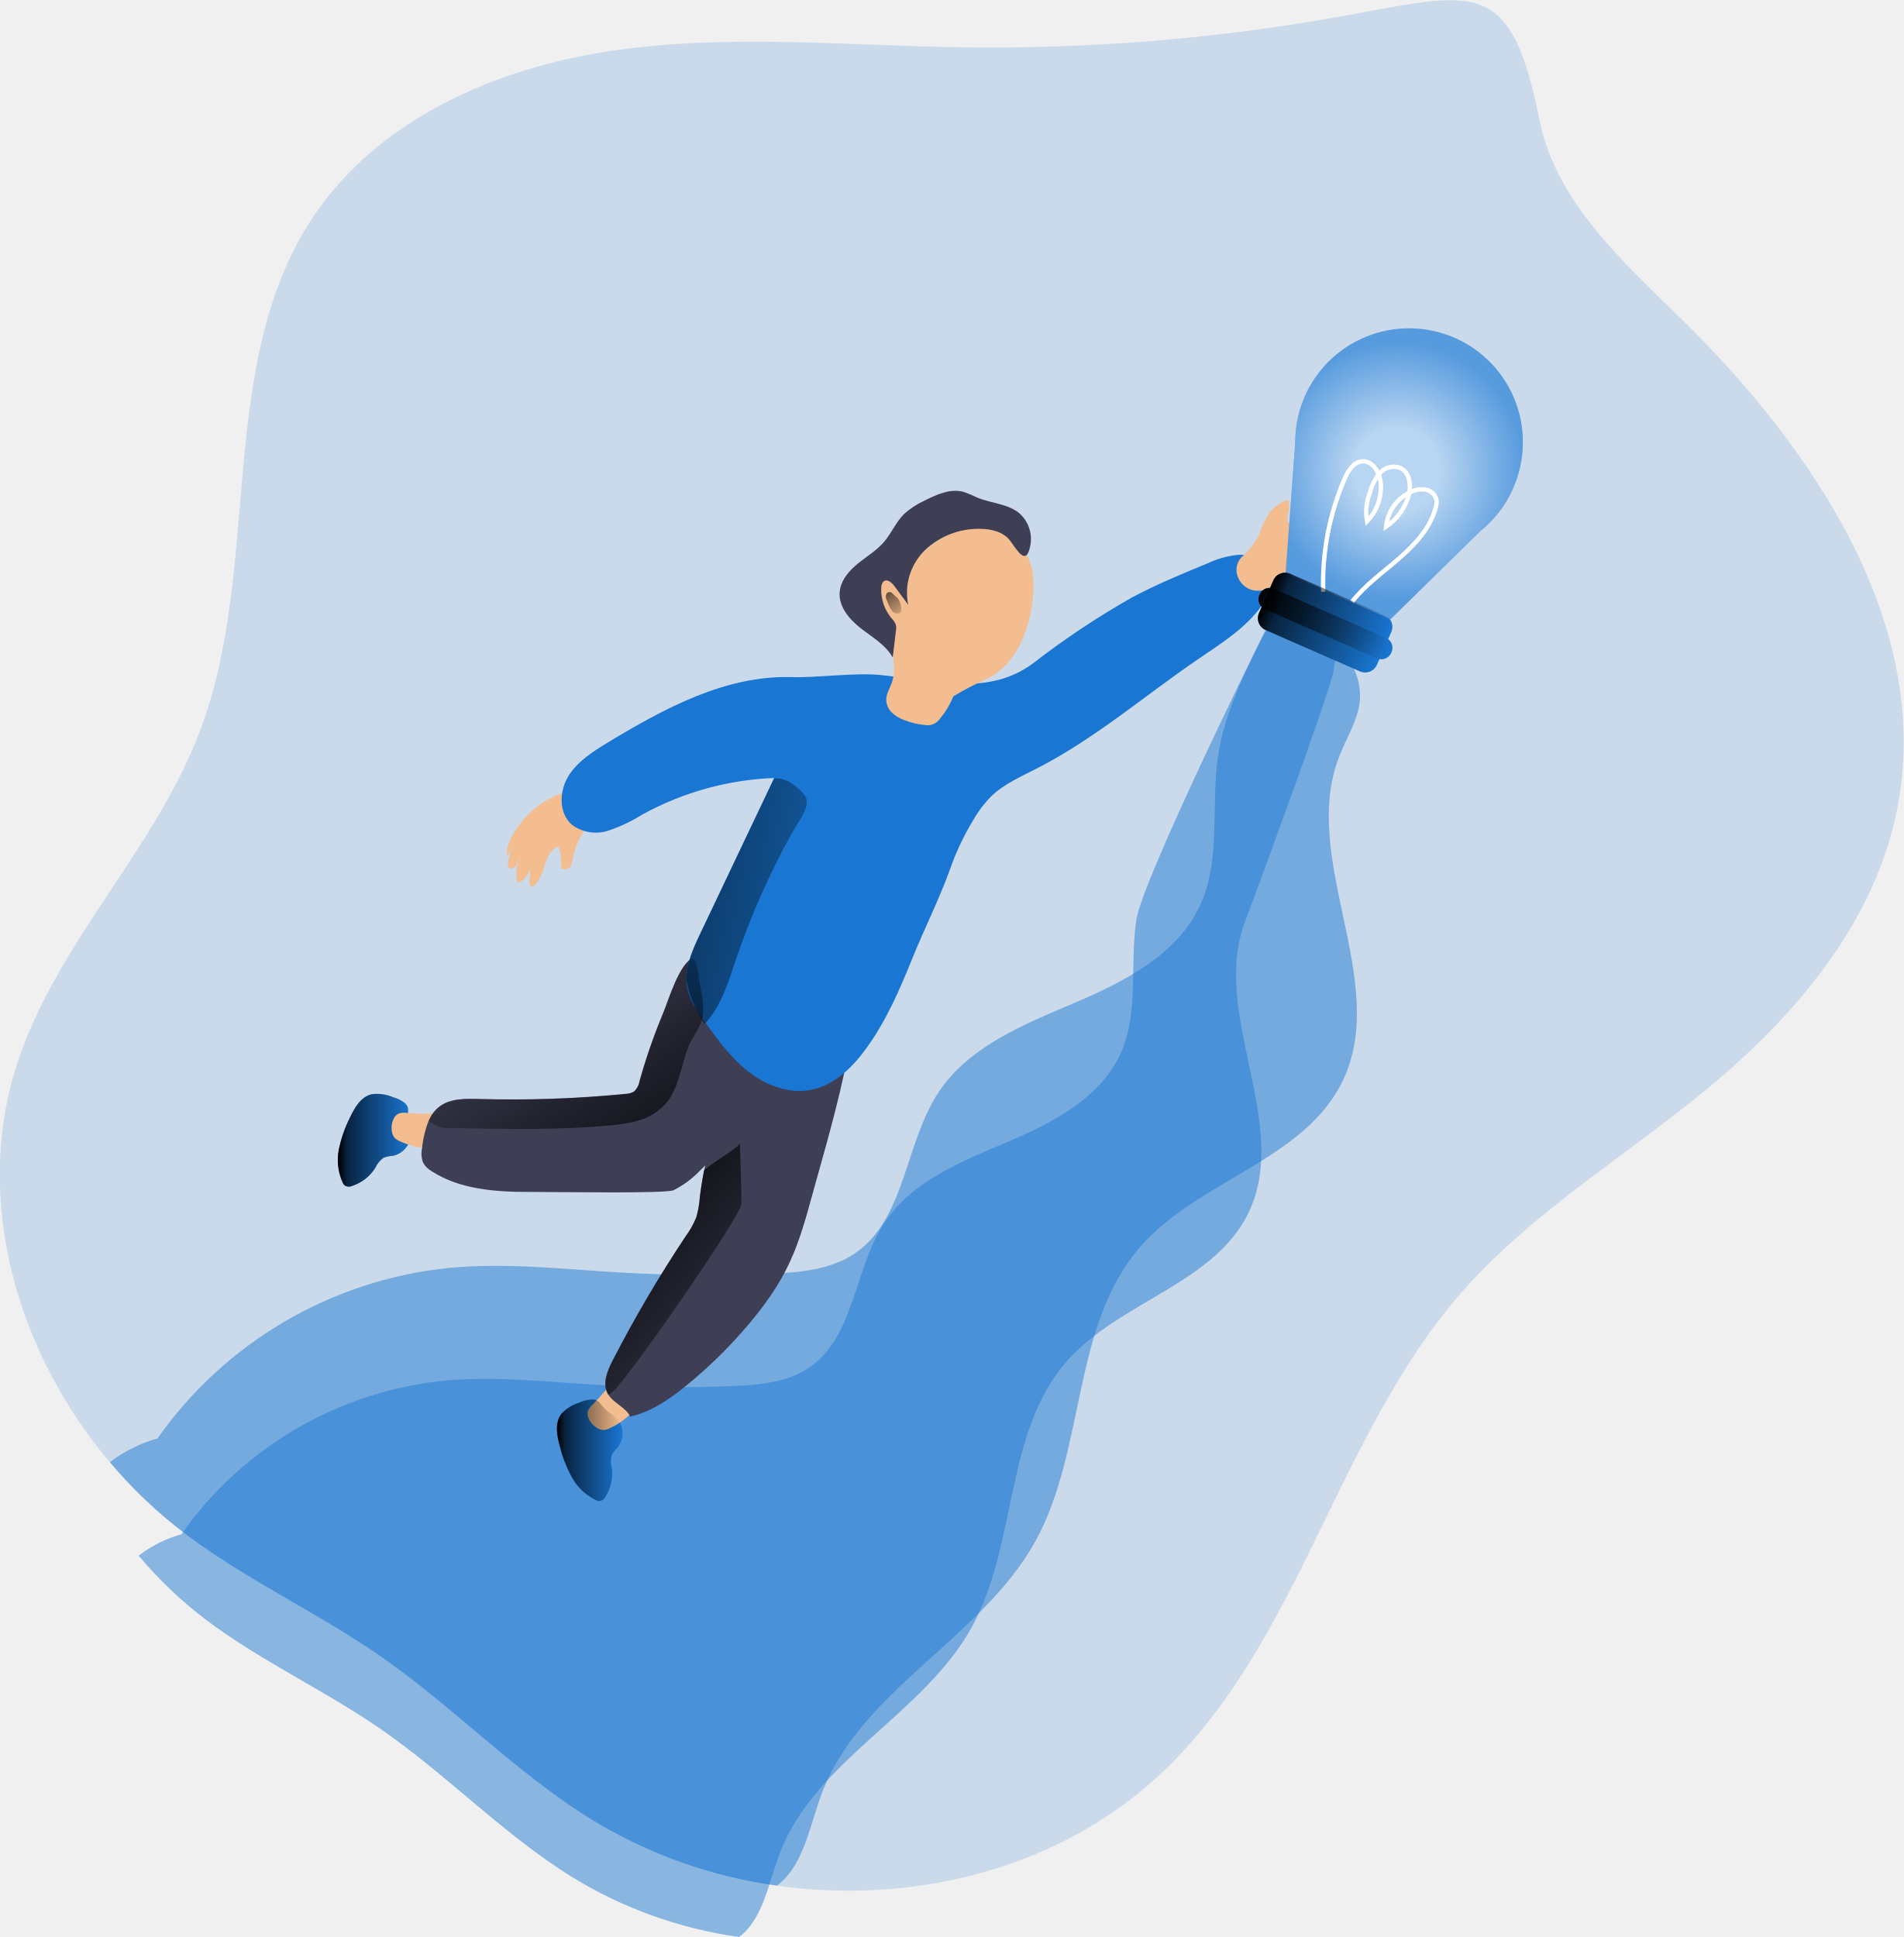
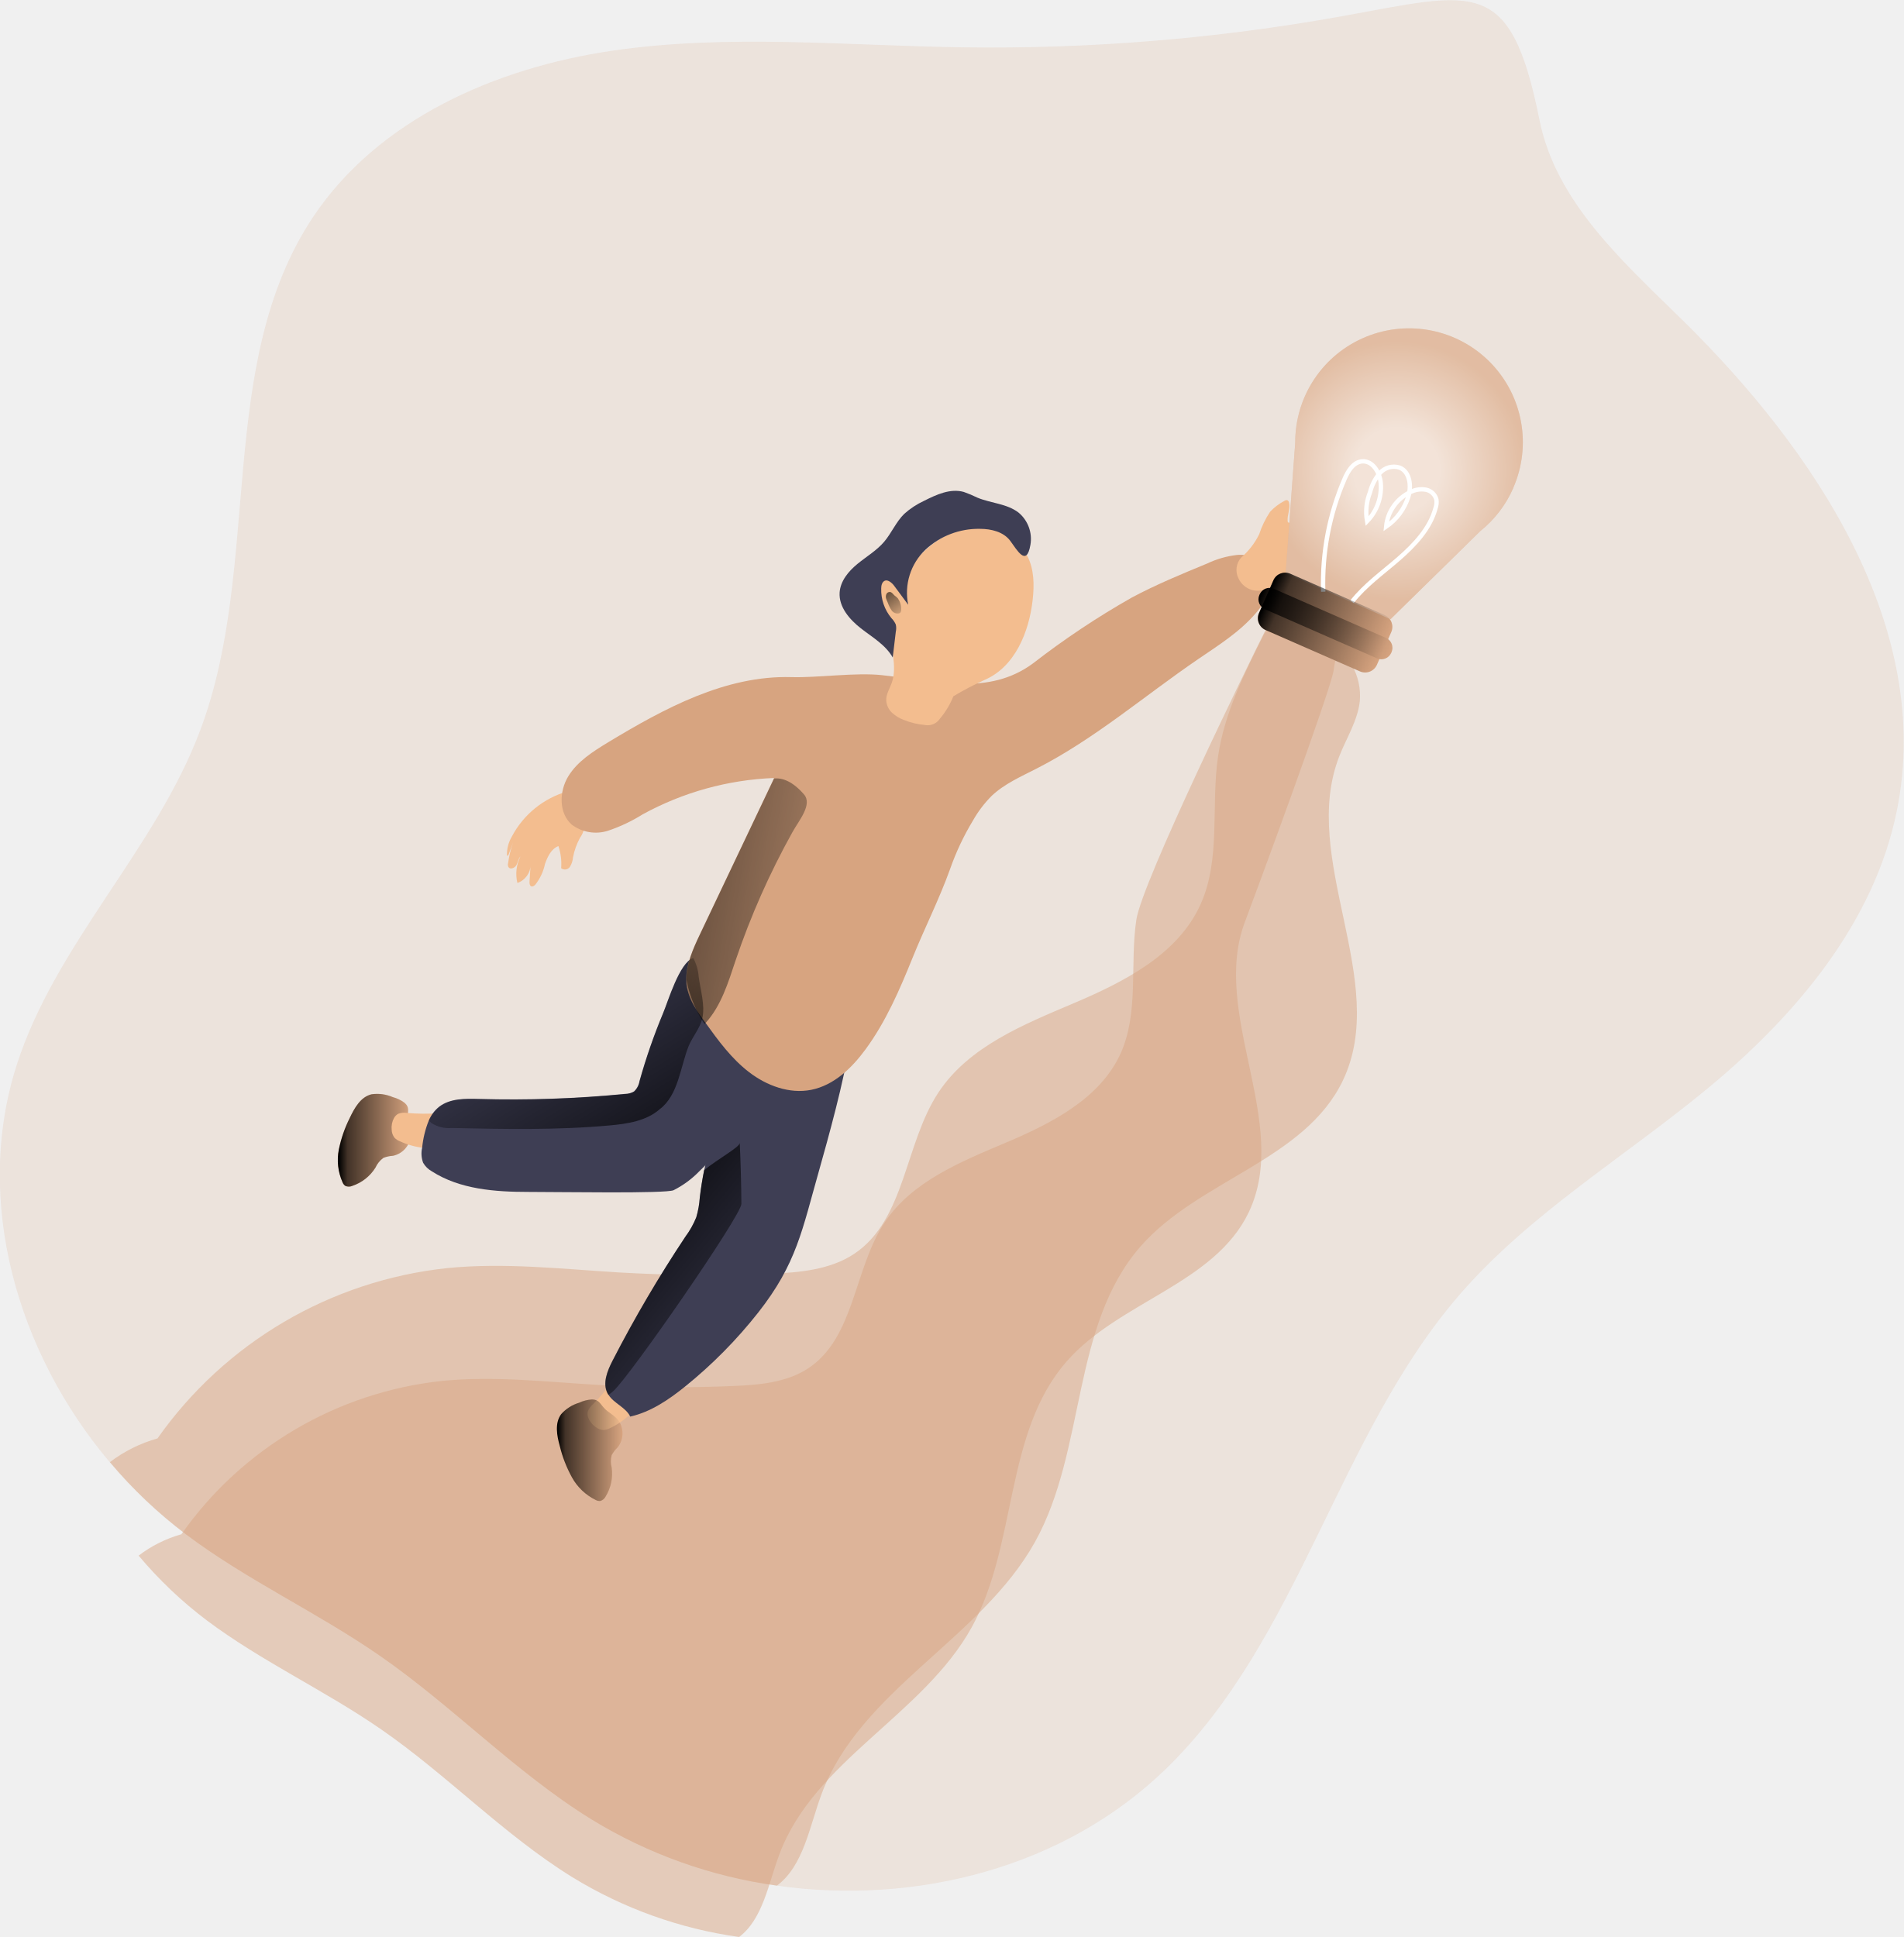
<svg xmlns="http://www.w3.org/2000/svg" xmlns:xlink="http://www.w3.org/1999/xlink" id="Layer_1" data-name="Layer 1" viewBox="0 0 349.8 355.98">
  <defs>
    <linearGradient id="linear-gradient" x1="151.4" y1="288.34" x2="163.4" y2="288.34" gradientUnits="userSpaceOnUse">
      <stop offset="0.01" />
      <stop offset="0.13" stop-opacity="0.69" />
      <stop offset="1" stop-opacity="0" />
    </linearGradient>
    <linearGradient id="linear-gradient-2" x1="111.21" y1="231.35" x2="124.62" y2="231.35" xlink:href="#linear-gradient" />
    <linearGradient id="linear-gradient-3" x1="149.35" y1="181.58" x2="222.02" y2="193.43" xlink:href="#linear-gradient" />
    <linearGradient id="linear-gradient-4" x1="168.06" y1="238.52" x2="144.82" y2="200.96" xlink:href="#linear-gradient" />
    <linearGradient id="linear-gradient-5" x1="162.37" y1="246.43" x2="193.54" y2="271.91" xlink:href="#linear-gradient" />
    <linearGradient id="linear-gradient-6" x1="210.48" y1="129.08" x2="215.76" y2="135.8" xlink:href="#linear-gradient" />
    <radialGradient id="radial-gradient" cx="7211.7" cy="344.08" r="23.6" gradientTransform="translate(6772.56 3318.63) rotate(-156.33)" gradientUnits="userSpaceOnUse">
      <stop offset="0.34" stop-color="#fff" />
      <stop offset="1" stop-color="#fff" stop-opacity="0.39" />
    </radialGradient>
    <linearGradient id="linear-gradient-7" x1="-1103.21" y1="1287.02" x2="-1079.54" y2="1287.02" gradientTransform="translate(1383.91 -1150.77)" xlink:href="#linear-gradient" />
    <linearGradient id="linear-gradient-8" x1="-1104.47" y1="1287.16" x2="-1078.01" y2="1287.16" gradientTransform="translate(1383.84 -1150.73)" xlink:href="#linear-gradient" />
  </defs>
-   <path d="M397.59,170.85c-4.16,20.51-18.51,37.55-34.64,50.89-15.27,12.64-32.67,23-45.65,37.95-22.51,26-29.39,63.39-54.11,87.3-18.58,18-45.75,25-71.4,21.36a88.29,88.29,0,0,1-34.06-12.17c-14-8.65-25.46-20.79-39-30.15-11.49-7.95-24.34-13.83-35.51-22.23a85.74,85.74,0,0,1-14-13.28c-17-20.14-25.07-48-17.11-72.92C59.28,195.22,77.61,178,85.86,156c11.43-30.41,2.73-67.31,20.75-94.34,12-17.95,33.55-27.38,54.89-30.52s43.05-.93,64.61-.63a364.55,364.55,0,0,0,69.33-5.68c24.75-4.45,31.14-7.63,36.51,19.08,3,15,15.27,25.94,26.15,36.62C382.58,104.53,404.43,137.23,397.59,170.85Z" transform="translate(-49.06 -21.81)" fill="#1976d2" opacity="0.18" style="isolation:isolate" />
-   <path d="M295.14,160.83c-7.34,18.83,9.38,41.32.67,59.56-7,14.62-26.45,18.27-37.14,30.45-12.8,14.59-10,37.36-19.42,54.33C229.34,323,207.09,332.42,200,351.58c-2.2,5.91-3.28,13.12-8.18,16.77a88.29,88.29,0,0,1-34.06-12.17c-14-8.65-25.46-20.79-39-30.15-11.49-7.95-24.34-13.83-35.51-22.23a85.74,85.74,0,0,1-14-13.28A26.1,26.1,0,0,1,78,286.16a74.75,74.75,0,0,1,53.24-31.3c10.55-1.06,21.18.18,31.77.81q13.77.79,27.57.23c5.37-.23,11-.7,15.48-3.69,9.39-6.32,9.21-20.21,15.45-29.65,5.56-8.41,15.59-12.45,24.87-16.39s19.12-8.95,23.27-18.14c3.81-8.41,1.86-18.2,3.24-27.32,1.17-7.83,4.77-15.05,8.31-22.12,2.05-4.07,7.46-1.13,11.54.89a11.5,11.5,0,0,1,6.18,11.23C298.51,154.31,296.45,157.46,295.14,160.83Z" transform="translate(-49.06 -21.81)" fill="#1976d2" opacity="0.48" style="isolation:isolate" />
-   <path d="M277.9,191c-6.6,16.95,8.45,37.2.61,53.61C272.22,257.75,254.69,261,245.07,272c-11.52,13.13-9,33.63-17.48,48.91-8.92,16.09-29,24.53-35.35,41.77-2,5.33-3,11.82-7.37,15.11a79.62,79.62,0,0,1-30.66-11c-12.58-7.79-22.92-18.72-35.09-27.14-10.35-7.17-21.92-12.46-32-20a76.53,76.53,0,0,1-12.59-11.95,23.47,23.47,0,0,1,7.86-3.93,67.34,67.34,0,0,1,47.92-28.18c9.5-.94,19.07.17,28.6.73a244.64,244.64,0,0,0,24.82.21c4.84-.2,9.92-.63,13.94-3.32,8.45-5.69,8.29-18.19,13.91-26.69,5-7.57,14-11.2,22.38-14.75s17.22-8.07,21-16.33c3.42-7.57,1.67-16.39,2.9-24.6,1.06-7,20.55-46.89,23.74-53.25,1.84-3.66,7.46,0,11.13,1.87s1.83,1.43,1.39,5.5C293.77,148.21,279.08,187.94,277.9,191Z" transform="translate(-49.06 -21.81)" fill="#1976d2" opacity="0.48" style="isolation:isolate" />
-   <path d="M157.84,279a6.21,6.21,0,0,0-2.33.59,7.12,7.12,0,0,0-3.34,2.12c-1.2,1.64-.79,3.93-.24,5.89a23.33,23.33,0,0,0,2.22,5.71,10,10,0,0,0,4.38,4.17,1.49,1.49,0,0,0,.82.18,1.56,1.56,0,0,0,1-.83,8,8,0,0,0,1.11-5.3,4.42,4.42,0,0,1,0-2.31,6.32,6.32,0,0,1,1.11-1.43,4.14,4.14,0,0,0,.23-4.78c-.73-1.1-2-1.56-2.8-2.51C159.29,279.74,159.07,279,157.84,279Z" transform="translate(-49.06 -21.81)" fill="#1976d2" />
+   <path d="M397.59,170.85c-4.16,20.51-18.51,37.55-34.64,50.89-15.27,12.64-32.67,23-45.65,37.95-22.51,26-29.39,63.39-54.11,87.3-18.58,18-45.75,25-71.4,21.36a88.29,88.29,0,0,1-34.06-12.17c-14-8.65-25.46-20.79-39-30.15-11.49-7.95-24.34-13.83-35.51-22.23a85.74,85.74,0,0,1-14-13.28c-17-20.14-25.07-48-17.11-72.92C59.28,195.22,77.61,178,85.86,156c11.43-30.41,2.73-67.31,20.75-94.34,12-17.95,33.55-27.38,54.89-30.52s43.05-.93,64.61-.63a364.55,364.55,0,0,0,69.33-5.68c24.75-4.45,31.14-7.63,36.51,19.08,3,15,15.27,25.94,26.15,36.62C382.58,104.53,404.43,137.23,397.59,170.85Z" transform="translate(-49.06 -21.81)" fill="#d7a480" opacity="0.18" style="isolation:isolate" />
+   <path d="M295.14,160.83c-7.34,18.83,9.38,41.32.67,59.56-7,14.62-26.45,18.27-37.14,30.45-12.8,14.59-10,37.36-19.42,54.33C229.34,323,207.09,332.42,200,351.58c-2.2,5.91-3.28,13.12-8.18,16.77a88.29,88.29,0,0,1-34.06-12.17c-14-8.65-25.46-20.79-39-30.15-11.49-7.95-24.34-13.83-35.51-22.23a85.74,85.74,0,0,1-14-13.28A26.1,26.1,0,0,1,78,286.16a74.75,74.75,0,0,1,53.24-31.3c10.55-1.06,21.18.18,31.77.81q13.77.79,27.57.23c5.37-.23,11-.7,15.48-3.69,9.39-6.32,9.21-20.21,15.45-29.65,5.56-8.41,15.59-12.45,24.87-16.39s19.12-8.95,23.27-18.14c3.81-8.41,1.86-18.2,3.24-27.32,1.17-7.83,4.77-15.05,8.31-22.12,2.05-4.07,7.46-1.13,11.54.89a11.5,11.5,0,0,1,6.18,11.23C298.51,154.31,296.45,157.46,295.14,160.83Z" transform="translate(-49.06 -21.81)" fill="#d7a480" opacity="0.48" style="isolation:isolate" />
+   <path d="M277.9,191c-6.6,16.95,8.45,37.2.61,53.61C272.22,257.75,254.69,261,245.07,272c-11.52,13.13-9,33.63-17.48,48.91-8.92,16.09-29,24.53-35.35,41.77-2,5.33-3,11.82-7.37,15.11a79.62,79.62,0,0,1-30.66-11c-12.58-7.79-22.92-18.72-35.09-27.14-10.35-7.17-21.92-12.46-32-20a76.53,76.53,0,0,1-12.59-11.95,23.47,23.47,0,0,1,7.86-3.93,67.34,67.34,0,0,1,47.92-28.18c9.5-.94,19.07.17,28.6.73a244.64,244.64,0,0,0,24.82.21c4.84-.2,9.92-.63,13.94-3.32,8.45-5.69,8.29-18.19,13.91-26.69,5-7.57,14-11.2,22.38-14.75s17.22-8.07,21-16.33c3.42-7.57,1.67-16.39,2.9-24.6,1.06-7,20.55-46.89,23.74-53.25,1.84-3.66,7.46,0,11.13,1.87s1.83,1.43,1.39,5.5C293.77,148.21,279.08,187.94,277.9,191Z" transform="translate(-49.06 -21.81)" fill="#d7a480" opacity="0.48" style="isolation:isolate" />
+   <path d="M157.84,279a6.21,6.21,0,0,0-2.33.59,7.12,7.12,0,0,0-3.34,2.12c-1.2,1.64-.79,3.93-.24,5.89a23.33,23.33,0,0,0,2.22,5.71,10,10,0,0,0,4.38,4.17,1.49,1.49,0,0,0,.82.18,1.56,1.56,0,0,0,1-.83,8,8,0,0,0,1.11-5.3,4.42,4.42,0,0,1,0-2.31,6.32,6.32,0,0,1,1.11-1.43,4.14,4.14,0,0,0,.23-4.78c-.73-1.1-2-1.56-2.8-2.51C159.29,279.74,159.07,279,157.84,279Z" transform="translate(-49.06 -21.81)" fill="#d7a480" />
  <path d="M158,279.9a3,3,0,0,0-.94,1.34,1.9,1.9,0,0,0,.08,1.08,3.7,3.7,0,0,0,1.36,1.74,2.53,2.53,0,0,0,1.48.56,2.89,2.89,0,0,0,1.14-.34,13.91,13.91,0,0,0,3.67-2.49,3.43,3.43,0,0,0,1.2-1.85,3.75,3.75,0,0,0-.11-1.33c-.09-.43-.2-.85-.3-1.28a1.89,1.89,0,0,0-.18-.52,1.92,1.92,0,0,0-.37-.44,5.9,5.9,0,0,0-2-1.45c-.71-.26-.94.09-1.34.64A36.49,36.49,0,0,1,158,279.9Z" transform="translate(-49.06 -21.81)" fill="#f3bd8f" />
  <path d="M205.05,214.08c-.71,5.72-3.89,17.21-5.47,22.78-3.13,11-4.12,17.17-11.21,26.18A85.19,85.19,0,0,1,175,276.58c-3,2.43-6.34,4.71-10.13,5.57-.84-1.72-3-2.41-4-4-.05-.08-.09-.16-.14-.23-1-1.88-.06-4.18.92-6.08A236.49,236.49,0,0,1,175,249.09a16.07,16.07,0,0,0,2-3.56,16.81,16.81,0,0,0,.65-3.67c.2-1.69.47-3.36.8-5a143.43,143.43,0,0,1,5.16-17.72,17.39,17.39,0,0,1,2.76-5.71c2.37-2.82,6.25-3.84,9.9-4.36C201.89,208.24,205.88,207.42,205.05,214.08Z" transform="translate(-49.06 -21.81)" fill="#3e3e54" />
-   <path d="M123.41,224.49a6.08,6.08,0,0,0-2.17-1.05,7.2,7.2,0,0,0-3.92-.52c-2,.49-3.12,2.51-4,4.36a23.48,23.48,0,0,0-2,5.8,10,10,0,0,0,.68,6,1.49,1.49,0,0,0,.51.67,1.57,1.57,0,0,0,1.29,0,8,8,0,0,0,4.25-3.35,4.48,4.48,0,0,1,1.46-1.8,5.76,5.76,0,0,1,1.77-.38,4.16,4.16,0,0,0,3.25-3.52c.14-1.31-.51-2.45-.54-3.72C124,226,124.33,225.29,123.41,224.49Z" transform="translate(-49.06 -21.81)" fill="#1976d2" />
+   <path d="M123.41,224.49a6.08,6.08,0,0,0-2.17-1.05,7.2,7.2,0,0,0-3.92-.52c-2,.49-3.12,2.51-4,4.36a23.48,23.48,0,0,0-2,5.8,10,10,0,0,0,.68,6,1.49,1.49,0,0,0,.51.67,1.57,1.57,0,0,0,1.29,0,8,8,0,0,0,4.25-3.35,4.48,4.48,0,0,1,1.46-1.8,5.76,5.76,0,0,1,1.77-.38,4.16,4.16,0,0,0,3.25-3.52c.14-1.31-.51-2.45-.54-3.72C124,226,124.33,225.29,123.41,224.49Z" transform="translate(-49.06 -21.81)" fill="#d7a480" />
  <path d="M157.84,279a6.21,6.21,0,0,0-2.33.59,7.12,7.12,0,0,0-3.34,2.12c-1.2,1.64-.79,3.93-.24,5.89a23.33,23.33,0,0,0,2.22,5.71,10,10,0,0,0,4.38,4.17,1.49,1.49,0,0,0,.82.18,1.56,1.56,0,0,0,1-.83,8,8,0,0,0,1.11-5.3,4.42,4.42,0,0,1,0-2.31,6.32,6.32,0,0,1,1.11-1.43,4.14,4.14,0,0,0,.23-4.78c-.73-1.1-2-1.56-2.8-2.51C159.29,279.74,159.07,279,157.84,279Z" transform="translate(-49.06 -21.81)" fill="url(#linear-gradient)" />
  <path d="M123.41,224.49a6.08,6.08,0,0,0-2.17-1.05,7.2,7.2,0,0,0-3.92-.52c-2,.49-3.12,2.51-4,4.36a23.48,23.48,0,0,0-2,5.8,10,10,0,0,0,.68,6,1.49,1.49,0,0,0,.51.67,1.57,1.57,0,0,0,1.29,0,8,8,0,0,0,4.25-3.35,4.48,4.48,0,0,1,1.46-1.8,5.76,5.76,0,0,1,1.77-.38,4.16,4.16,0,0,0,3.25-3.52c.14-1.31-.51-2.45-.54-3.72C124,226,124.33,225.29,123.41,224.49Z" transform="translate(-49.06 -21.81)" fill="url(#linear-gradient-2)" />
  <path d="M123.88,226.35a3.1,3.1,0,0,0-1.63.14,2,2,0,0,0-.78.77,3.72,3.72,0,0,0-.44,2.15,2.51,2.51,0,0,0,.53,1.5,2.75,2.75,0,0,0,1,.65,14.17,14.17,0,0,0,4.27,1.2,3.41,3.41,0,0,0,2.19-.29,3.61,3.61,0,0,0,.94-.93c.27-.35.52-.7.78-1.06A2.29,2.29,0,0,0,131,230a2.19,2.19,0,0,0,.09-.57A6,6,0,0,0,131,227c-.26-.7-.68-.66-1.36-.61A36.28,36.28,0,0,1,123.88,226.35Z" transform="translate(-49.06 -21.81)" fill="#f3bd8f" />
  <path d="M193.19,216.2a3.27,3.27,0,0,1-1.24,1.9c-6.1,5.69-8.25,13.22-14.34,18.91a17.61,17.61,0,0,1-4.79,3.54c-1.47.64-20.68.31-26.72.31s-12.54-.47-17.68-3.78a4.15,4.15,0,0,1-1.61-1.58,4.82,4.82,0,0,1-.18-2.77,18.23,18.23,0,0,1,1.22-5,6.41,6.41,0,0,1,1.92-2.54c2-1.53,4.74-1.49,7.25-1.42a214,214,0,0,0,26.91-.93,3.24,3.24,0,0,0,1.63-.45,3.34,3.34,0,0,0,1-1.9A107.52,107.52,0,0,1,170.91,208c.91-2.15,3-9.3,5.53-10.13l.19-.05c2.68-.53,7.18,5.41,8.78,7.17a66.25,66.25,0,0,1,7.1,9.32A3.11,3.11,0,0,1,193.19,216.2Z" transform="translate(-49.06 -21.81)" fill="#3e3e54" />
  <path d="M142.21,179.05a6.52,6.52,0,0,1,.93-3.55,16.73,16.73,0,0,1,10.19-8.25c.88,1.59,1.75,3.12,2.62,4.71a3.6,3.6,0,0,1,.54,1.39,4.44,4.44,0,0,1-.84,2.4,12.36,12.36,0,0,0-1.3,3.62,3.9,3.9,0,0,1-.57,1.75,1.12,1.12,0,0,1-1.61.25,10.21,10.21,0,0,0-.5-4.07c-1.33.52-2,1.95-2.47,3.29a9.17,9.17,0,0,1-1.79,3.82c-.2.21-.5.4-.76.28s-.31-.52-.29-.84l.2-3.18a3.61,3.61,0,0,1-2.43,3.41,7.08,7.08,0,0,1,.56-4.87c-.41.44-.46,1.1-.76,1.62s-1.14.84-1.45.32a1,1,0,0,1-.06-.7,19.94,19.94,0,0,1,.91-3.81l-.81,2.22C142.36,179,142.36,179.17,142.21,179.05Z" transform="translate(-49.06 -21.81)" fill="#f3bd8f" />
-   <path d="M282.13,130.47a10.87,10.87,0,0,1-2.37,4.09c-2.94,3.42-6.83,5.85-10.55,8.39-9.89,6.75-19,14.66-29.7,20.12-2.87,1.47-5.89,2.79-8.23,5a21.48,21.48,0,0,0-3.46,4.57,47.88,47.88,0,0,0-4.19,8.9c-2,5.57-4.67,10.81-6.88,16.28-2.37,5.87-4.9,11.73-8.64,16.83-2.51,3.42-5.79,6.61-10,7.45-4,.79-8.18-.77-11.41-3.25s-5.65-5.79-8-9.06l-.06-.07c-.59-.81-1.19-1.64-1.72-2.51a11.24,11.24,0,0,1-1.63-3.9,10.44,10.44,0,0,1-.14-1.47c0-2.84,1.23-5.63,2.47-8.24q6.83-14.37,13.65-28.73s0,0,0-.08a54.71,54.71,0,0,0-24.14,6.69,29.7,29.7,0,0,1-6.34,3,7.36,7.36,0,0,1-6.67-1.12c-2.42-2.13-2.32-6.13-.64-8.88s4.53-4.55,7.29-6.23c10.36-6.26,21.61-12.35,33.72-12,4.82.14,11.82-.89,16.62-.36,10.11,1.11,19.59,3.87,27.77-2.17a151.6,151.6,0,0,1,18.16-12.1c4.46-2.38,9.16-4.32,13.84-6.25a17.39,17.39,0,0,1,5.47-1.57,5.8,5.8,0,0,1,5.08,2.08A5.48,5.48,0,0,1,282.13,130.47Z" transform="translate(-49.06 -21.81)" fill="#1976d2" />
+   <path d="M282.13,130.47a10.87,10.87,0,0,1-2.37,4.09c-2.94,3.42-6.83,5.85-10.55,8.39-9.89,6.75-19,14.66-29.7,20.12-2.87,1.47-5.89,2.79-8.23,5a21.48,21.48,0,0,0-3.46,4.57,47.88,47.88,0,0,0-4.19,8.9c-2,5.57-4.67,10.81-6.88,16.28-2.37,5.87-4.9,11.73-8.64,16.83-2.51,3.42-5.79,6.61-10,7.45-4,.79-8.18-.77-11.41-3.25s-5.65-5.79-8-9.06l-.06-.07c-.59-.81-1.19-1.64-1.72-2.51a11.24,11.24,0,0,1-1.63-3.9,10.44,10.44,0,0,1-.14-1.47c0-2.84,1.23-5.63,2.47-8.24q6.83-14.37,13.65-28.73s0,0,0-.08a54.71,54.71,0,0,0-24.14,6.69,29.7,29.7,0,0,1-6.34,3,7.36,7.36,0,0,1-6.67-1.12c-2.42-2.13-2.32-6.13-.64-8.88s4.53-4.55,7.29-6.23c10.36-6.26,21.61-12.35,33.72-12,4.82.14,11.82-.89,16.62-.36,10.11,1.11,19.59,3.87,27.77-2.17a151.6,151.6,0,0,1,18.16-12.1c4.46-2.38,9.16-4.32,13.84-6.25a17.39,17.39,0,0,1,5.47-1.57,5.8,5.8,0,0,1,5.08,2.08A5.48,5.48,0,0,1,282.13,130.47Z" transform="translate(-49.06 -21.81)" fill="#d7a480" />
  <path d="M214.75,130.31l-.51-.75a4.3,4.3,0,0,0-.93-1.06,1.36,1.36,0,0,0-1.34-.19c-.63.3-1.36.63-1.41,1.33a9.43,9.43,0,0,0,1.07,4.46,7.65,7.65,0,0,1,1.09,2,4.6,4.6,0,0,1,0,1.23c-.17,3.36,1.32,6.84.19,10-.39,1.08-1.07,2.1-1,3.25a3.39,3.39,0,0,0,1.07,2.23,6.62,6.62,0,0,0,2.16,1.31,13.37,13.37,0,0,0,3.8.92,2.72,2.72,0,0,0,2.85-1.18,14.92,14.92,0,0,0,2.45-4.09,57.59,57.59,0,0,1,5.72-3c5.53-2.34,8.19-8.74,8.85-14.71.31-2.75.28-5.66-1-8.11a10.14,10.14,0,0,0-8.56-5.14,14.22,14.22,0,0,0-9.56,3.59C217.4,124.33,214.54,127.3,214.75,130.31Z" transform="translate(-49.06 -21.81)" fill="#f3bd8f" />
  <path d="M236.2,116c-2.13-1.63-5-1.69-7.52-2.72a23.16,23.16,0,0,0-2.52-1.06c-2.47-.69-5,.47-7.32,1.64a14.73,14.73,0,0,0-3.63,2.39c-1.51,1.48-2.33,3.53-3.7,5.14s-3.26,2.71-4.9,4.06-3.13,3.13-3.27,5.25c-.17,2.65,1.81,4.95,3.91,6.59s4.51,3,5.85,5.35l.56-4.72a3,3,0,0,0,0-1.34,3.89,3.89,0,0,0-.81-1.18,8.17,8.17,0,0,1-1.87-5.46c0-.56.17-1.22.7-1.42s1.25.37,1.66.92l2.6,3.51a10.91,10.91,0,0,1,3.14-10.09A14.29,14.29,0,0,1,229.13,119c2.06,0,4.31.54,5.55,2.19s3,4.94,3.72.74A6.3,6.3,0,0,0,236.2,116Z" transform="translate(-49.06 -21.81)" fill="#3e3e54" />
  <path d="M280.43,120a17.1,17.1,0,0,1,2-4.13,9.77,9.77,0,0,1,2.63-2,.69.69,0,0,1,.53-.14.58.58,0,0,1,.33.46c.28,1.1-.36,2.24-.26,3.37a.37.37,0,0,0,.11.27c.15.12.36,0,.5-.13a45,45,0,0,1,4.45-3.72,8.84,8.84,0,0,1,5.44-1.71c0,1.54-1.29,2.73-2.5,3.69a11.32,11.32,0,0,1,5.52-2.47c.37.57-.14,1.29-.62,1.78l-3.33,3.37a10.53,10.53,0,0,1,4.66-1.82.82.82,0,0,1,.49,0,.6.6,0,0,1,.23.75,1.63,1.63,0,0,1-.53.67,36.28,36.28,0,0,1-6.12,4.41,14.45,14.45,0,0,1,3.87-1.18,1.85,1.85,0,0,1-.73,1.84,13.43,13.43,0,0,1-2.81,1.89,17.65,17.65,0,0,1-6.06,2.46c-1.36.18-2.82.07-4,.75-.55.32-1,.8-1.52,1.16a4.34,4.34,0,0,1-3.59.67,3.92,3.92,0,0,1-2.48-2.11,3.43,3.43,0,0,1,.51-3.88A13.46,13.46,0,0,0,280.43,120Z" transform="translate(-49.06 -21.81)" fill="#f3bd8f" />
  <path d="M194.67,174.74a142,142,0,0,0-10.44,23.56c-1.36,4.07-2.64,8.34-5.51,11.5a1.42,1.42,0,0,1-.2.22,20.91,20.91,0,0,1-1.58-2.8,23.49,23.49,0,0,1-1.77-5.37c0-2.84,1.23-5.63,2.47-8.24q6.83-14.37,13.65-28.73c1.62-.15,3.46.58,5.49,2.91C198.41,169.65,195.87,172.58,194.67,174.74Z" transform="translate(-49.06 -21.81)" fill="url(#linear-gradient-3)" />
  <path d="M178.1,209c-.42,1.77-1.79,3.35-2.48,5-1.51,3.68-1.89,9.08-5.32,11.64-2.46,2.19-6,2.71-9.23,3-9.65.88-19.37.68-29,.47a5.94,5.94,0,0,1-3.71-.89,2.86,2.86,0,0,1-.46-.46,6.41,6.41,0,0,1,1.92-2.54c2-1.53,4.74-1.49,7.25-1.42a214,214,0,0,0,26.91-.93,3.24,3.24,0,0,0,1.63-.45,3.34,3.34,0,0,0,1-1.9A107.52,107.52,0,0,1,170.91,208c.91-2.15,3-9.3,5.53-10.13a8.65,8.65,0,0,1,1,3.41C177.73,203.63,178.67,206.59,178.1,209Z" transform="translate(-49.06 -21.81)" fill="url(#linear-gradient-4)" />
  <path d="M161.76,277.46a4.34,4.34,0,0,1-.92.69c-.05-.08-.09-.16-.14-.23-1-1.88-.06-4.18.92-6.08A236.49,236.49,0,0,1,175,249.09a16.07,16.07,0,0,0,2-3.56,16.81,16.81,0,0,0,.65-3.67c.2-1.69.47-3.36.8-5,2.53-2.08,6.54-4.23,6.54-5,.17,3.74.27,7.46.3,11.21C185.22,245.27,164.81,274.74,161.76,277.46Z" transform="translate(-49.06 -21.81)" fill="url(#linear-gradient-5)" />
  <path d="M212.63,130.61a.67.67,0,0,0-.69.37,1.18,1.18,0,0,0-.06.83,7.52,7.52,0,0,0,.32.78,6.22,6.22,0,0,0,.69,1.39,1.32,1.32,0,0,0,1.35.56.73.73,0,0,0,.3-.19.84.84,0,0,0,.12-.45,3.59,3.59,0,0,0-.6-2.1,2.71,2.71,0,0,0-.6-.52C213.2,131.06,213,130.68,212.63,130.61Z" transform="translate(-49.06 -21.81)" fill="url(#linear-gradient-6)" />
-   <rect x="280.71" y="130.59" width="23.66" height="11.3" rx="2.36" transform="translate(30.26 -127.81) rotate(23.67)" fill="#1976d2" />
-   <rect x="279.37" y="134.38" width="26.46" height="4.1" rx="1.98" transform="translate(30.34 -127.82) rotate(23.67)" fill="#1976d2" />
-   <path d="M327.12,111.5a20.79,20.79,0,0,1-6.05,7.9l-16.5,16.21-19.28-8.45,1.77-24a20.91,20.91,0,1,1,40.06,8.3Z" transform="translate(-49.06 -21.81)" fill="#1976d2" />
+   <rect x="280.71" y="130.59" width="23.66" height="11.3" rx="2.36" transform="translate(30.26 -127.81) rotate(23.67)" fill="#d7a480" />
+   <rect x="279.37" y="134.38" width="26.46" height="4.1" rx="1.98" transform="translate(30.34 -127.82) rotate(23.67)" fill="#d7a480" />
+   <path d="M327.12,111.5a20.79,20.79,0,0,1-6.05,7.9l-16.5,16.21-19.28-8.45,1.77-24a20.91,20.91,0,1,1,40.06,8.3Z" transform="translate(-49.06 -21.81)" fill="#d7a480" />
  <path d="M327.12,111.5a20.79,20.79,0,0,1-6.05,7.9l-16.5,16.21-19.28-8.45,1.77-24a20.91,20.91,0,1,1,40.06,8.3Z" transform="translate(-49.06 -21.81)" opacity="0.69" fill="url(#radial-gradient)" style="isolation:isolate" />
  <path d="M292.2,130.56a48.21,48.21,0,0,1,3.92-20.72c.63-1.46,1.61-3.09,3.19-3.24,1.95-.18,3.29,2,3.46,4a9,9,0,0,1-2.51,7,9.75,9.75,0,0,1,.54-5.32,8.84,8.84,0,0,1,1.8-3.53,3.46,3.46,0,0,1,3.64-1c1.9.76,2.2,3.4,1.59,5.36a10.5,10.5,0,0,1-4.07,5.49,7.86,7.86,0,0,1,4.57-6.41,4.5,4.5,0,0,1,2.72-.39,2.49,2.49,0,0,1,1.94,1.8,3.29,3.29,0,0,1-.15,1.58c-1,3.75-3.83,6.75-6.77,9.31s-6.16,4.84-8.57,7.9" transform="translate(-49.06 -21.81)" fill="none" stroke="#fff" stroke-miterlimit="10" stroke-width="0.8" />
  <rect x="280.71" y="130.59" width="23.66" height="11.3" rx="2.36" transform="translate(30.26 -127.81) rotate(23.67)" fill="url(#linear-gradient-7)" />
  <rect x="279.37" y="134.38" width="26.46" height="4.1" rx="1.98" transform="translate(30.34 -127.82) rotate(23.67)" fill="url(#linear-gradient-8)" />
</svg>
